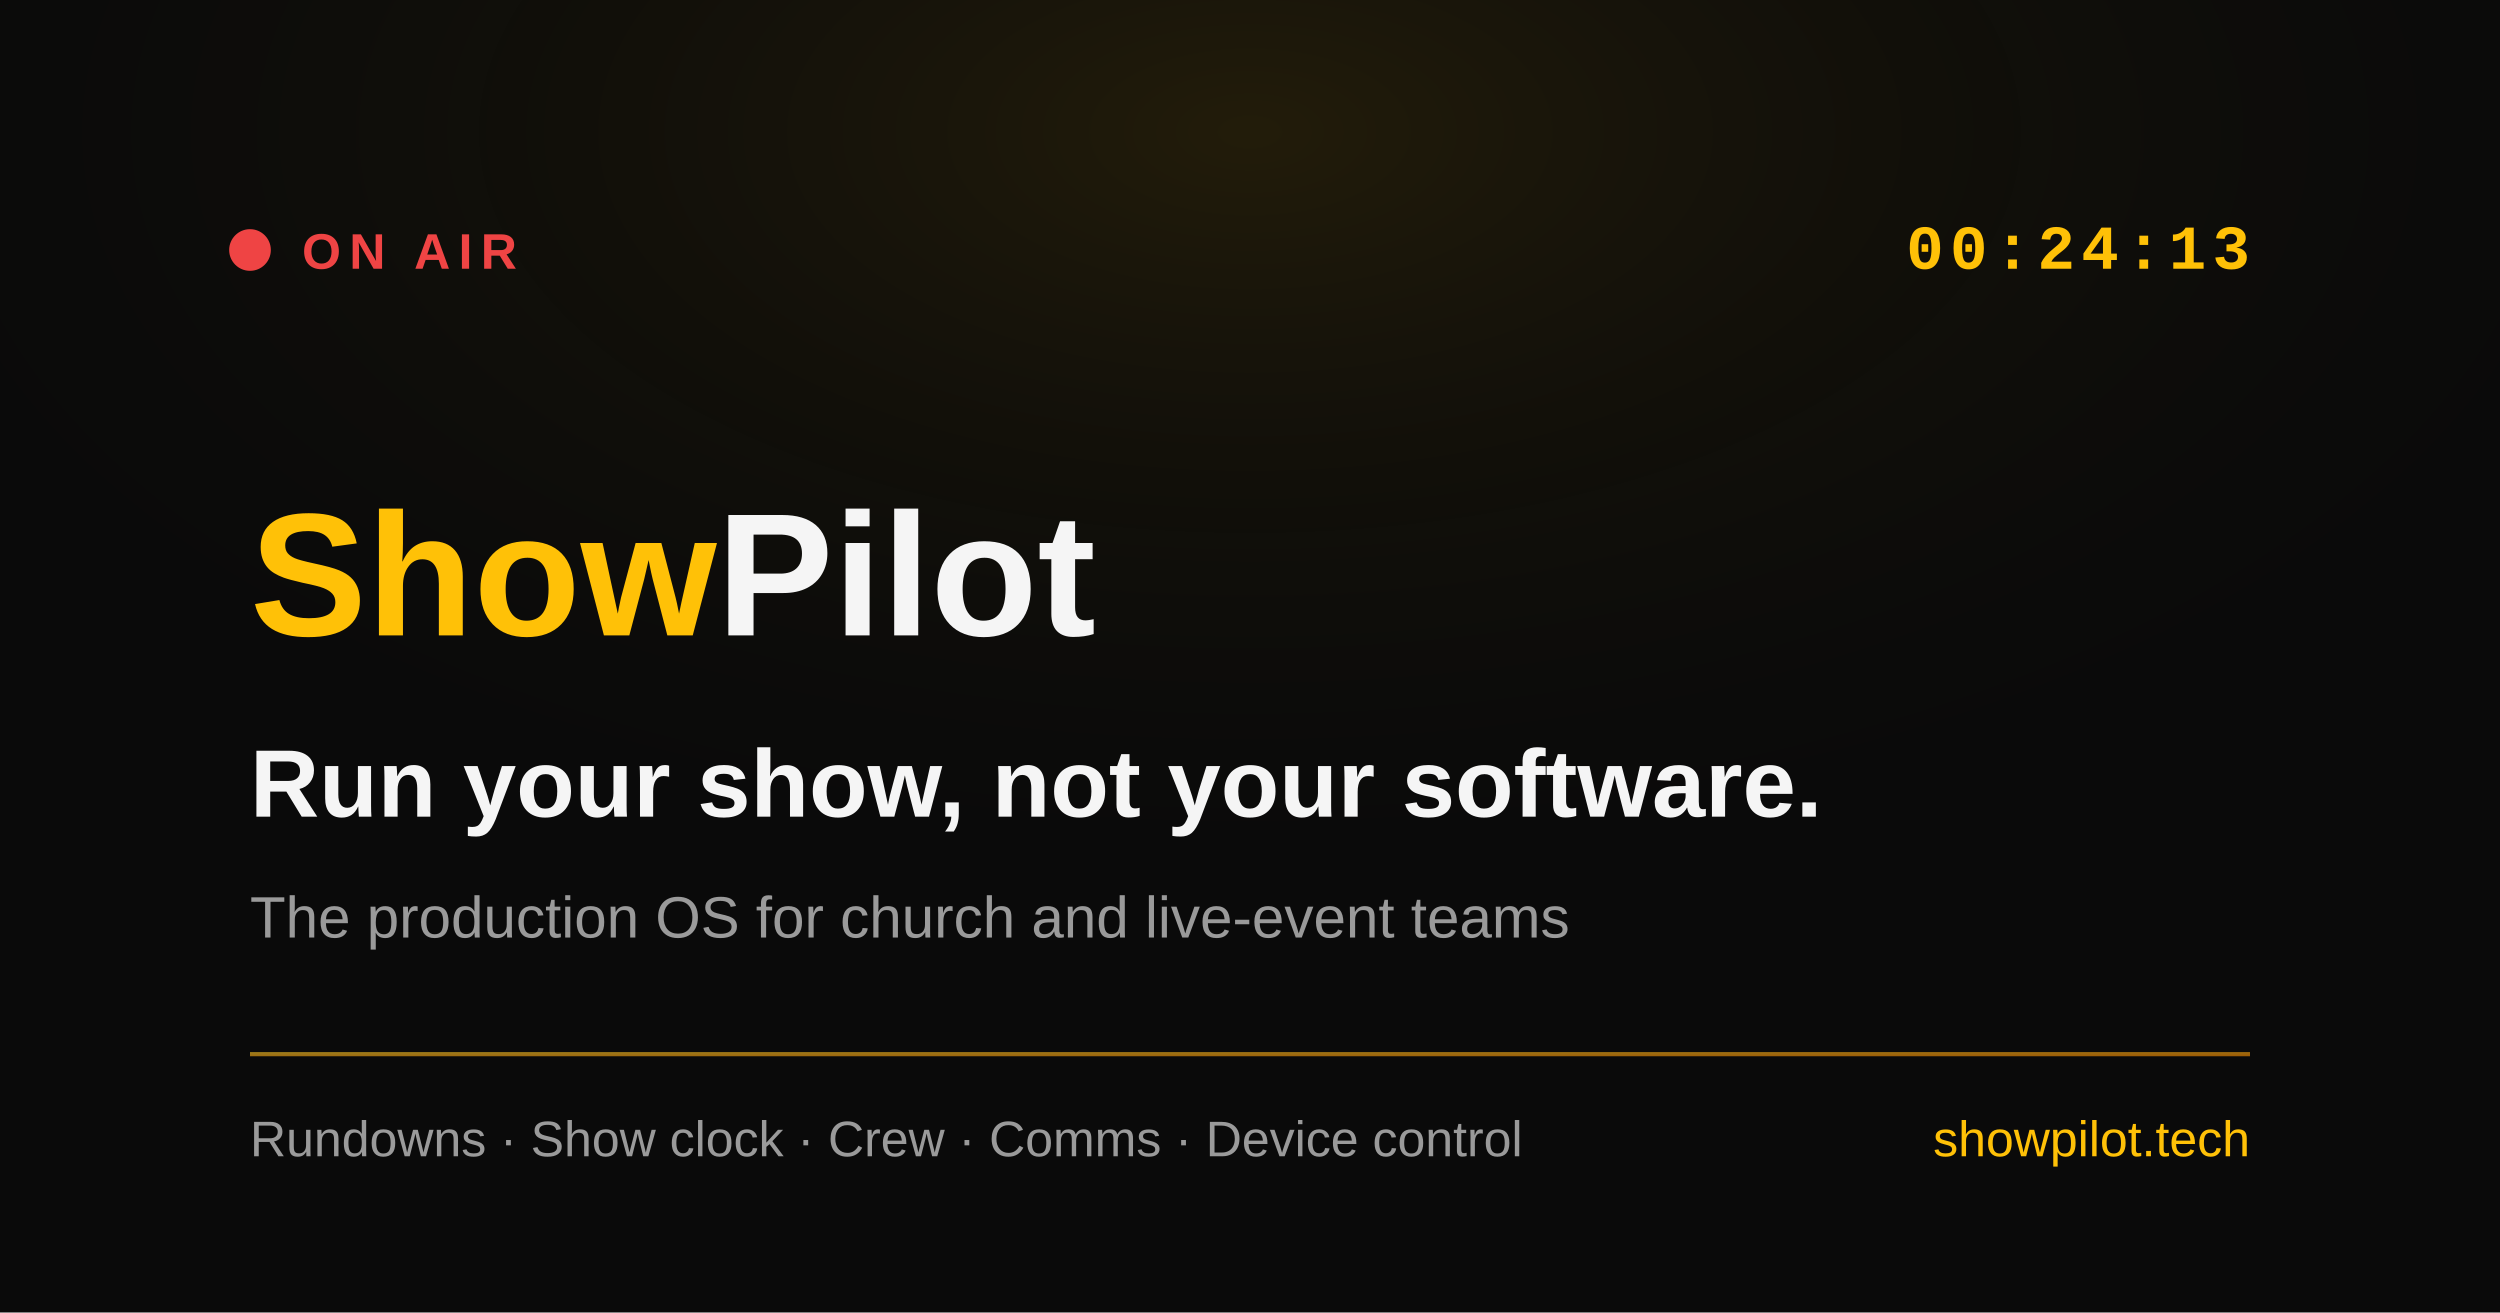
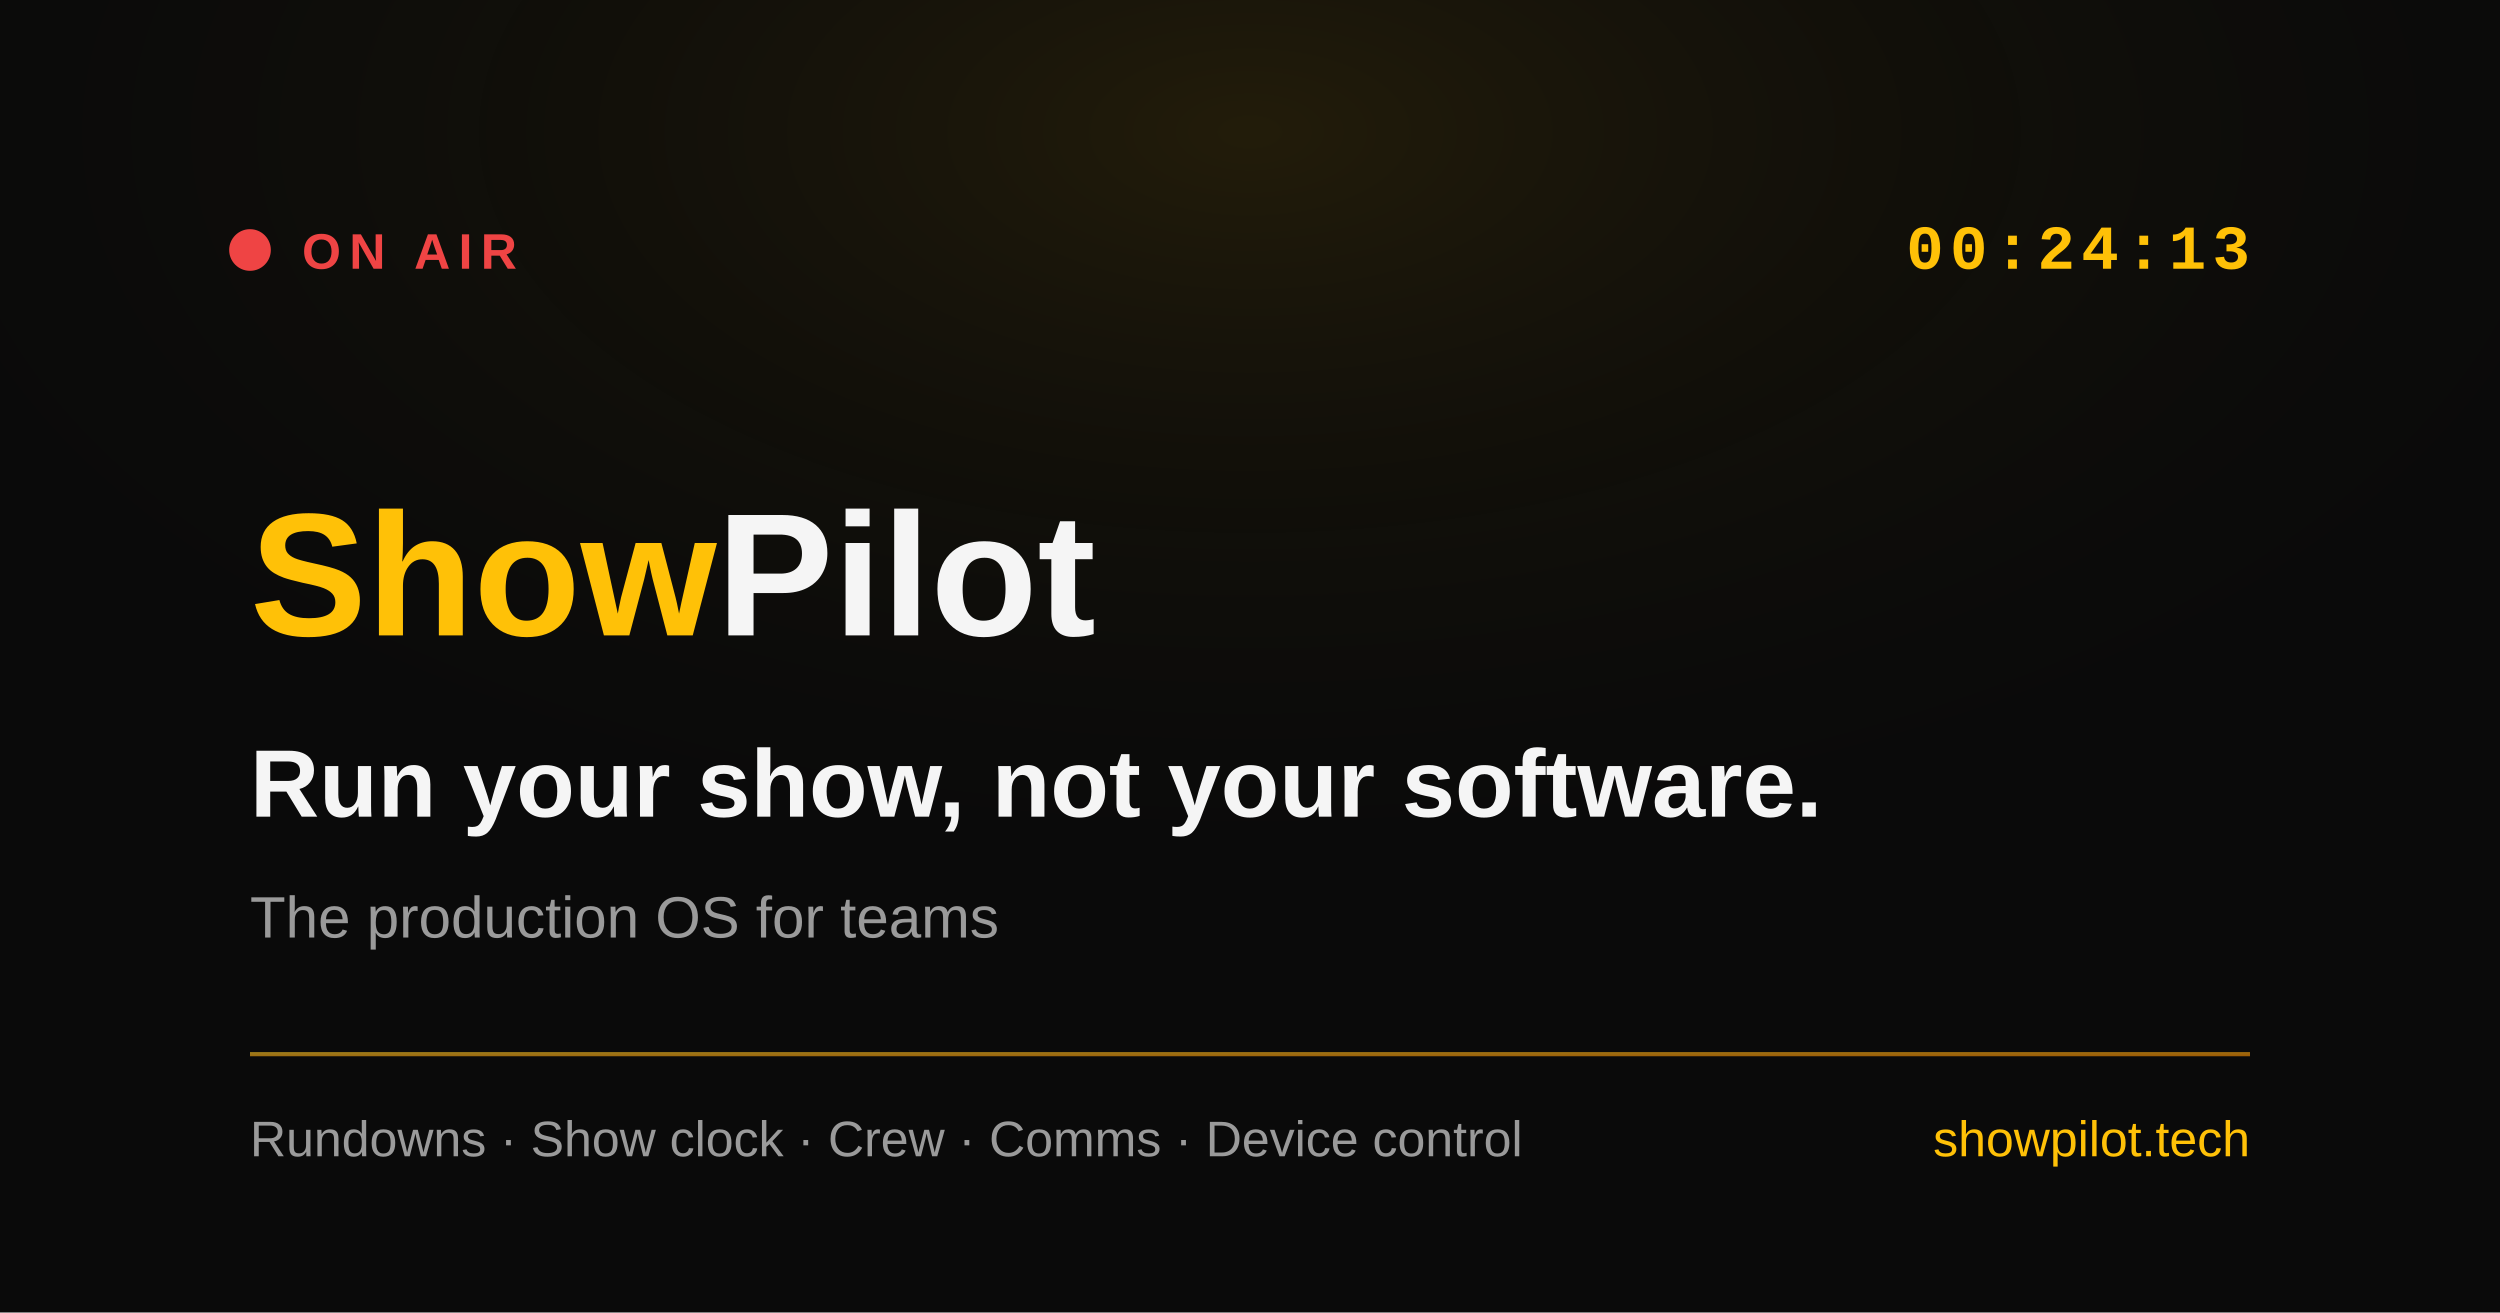
<svg xmlns="http://www.w3.org/2000/svg" width="1200" height="630" viewBox="0 0 1200 630">
  <rect width="1200" height="630" fill="#0a0a0a" />
  <rect x="0" y="0" width="1200" height="630" fill="url(#glow)" />
  <defs>
    <radialGradient id="glow" cx="0.5" cy="0.1" r="1">
      <stop offset="0%" stop-color="#ffc107" stop-opacity="0.10" />
      <stop offset="60%" stop-color="#0a0a0a" stop-opacity="0" />
    </radialGradient>
    <linearGradient id="fire" x1="0" y1="0" x2="1" y2="1">
      <stop offset="0%" stop-color="#ffca28" />
      <stop offset="100%" stop-color="#ff8f00" />
    </linearGradient>
  </defs>
  <circle cx="120" cy="120" r="10" fill="#ef4444" />
  <text x="145" y="129" font-family="Arial, Helvetica, sans-serif" font-size="24" font-weight="700" letter-spacing="4" fill="#ef4444">ON AIR</text>
  <text x="1080" y="129" text-anchor="end" font-family="Courier New, monospace" font-size="30" font-weight="700" letter-spacing="3" fill="#ffc107">00:24:13</text>
  <text x="120" y="305" font-family="Arial, Helvetica, sans-serif" font-size="84" font-weight="800" fill="#f5f5f5">
    <tspan fill="#ffc107">Show</tspan>Pilot</text>
  <text x="120" y="392" font-family="Arial, Helvetica, sans-serif" font-size="46" font-weight="700" fill="#f5f5f5">Run your show, not your software.</text>
-   <text x="120" y="450" font-family="Arial, Helvetica, sans-serif" font-size="28" fill="#9a9a9a">The production OS for church and live-event teams</text>
+   <text x="120" y="450" font-family="Arial, Helvetica, sans-serif" font-size="28" fill="#9a9a9a">The production OS for teams</text>
  <rect x="120" y="505" width="960" height="2" fill="url(#fire)" opacity="0.6" />
  <text x="120" y="555" font-family="Arial, Helvetica, sans-serif" font-size="24" fill="#9a9a9a">Rundowns · Show clock · Crew · Comms · Device control</text>
  <text x="1080" y="555" text-anchor="end" font-family="Arial, Helvetica, sans-serif" font-size="24" fill="#ffc107">showpilot.tech</text>
</svg>
